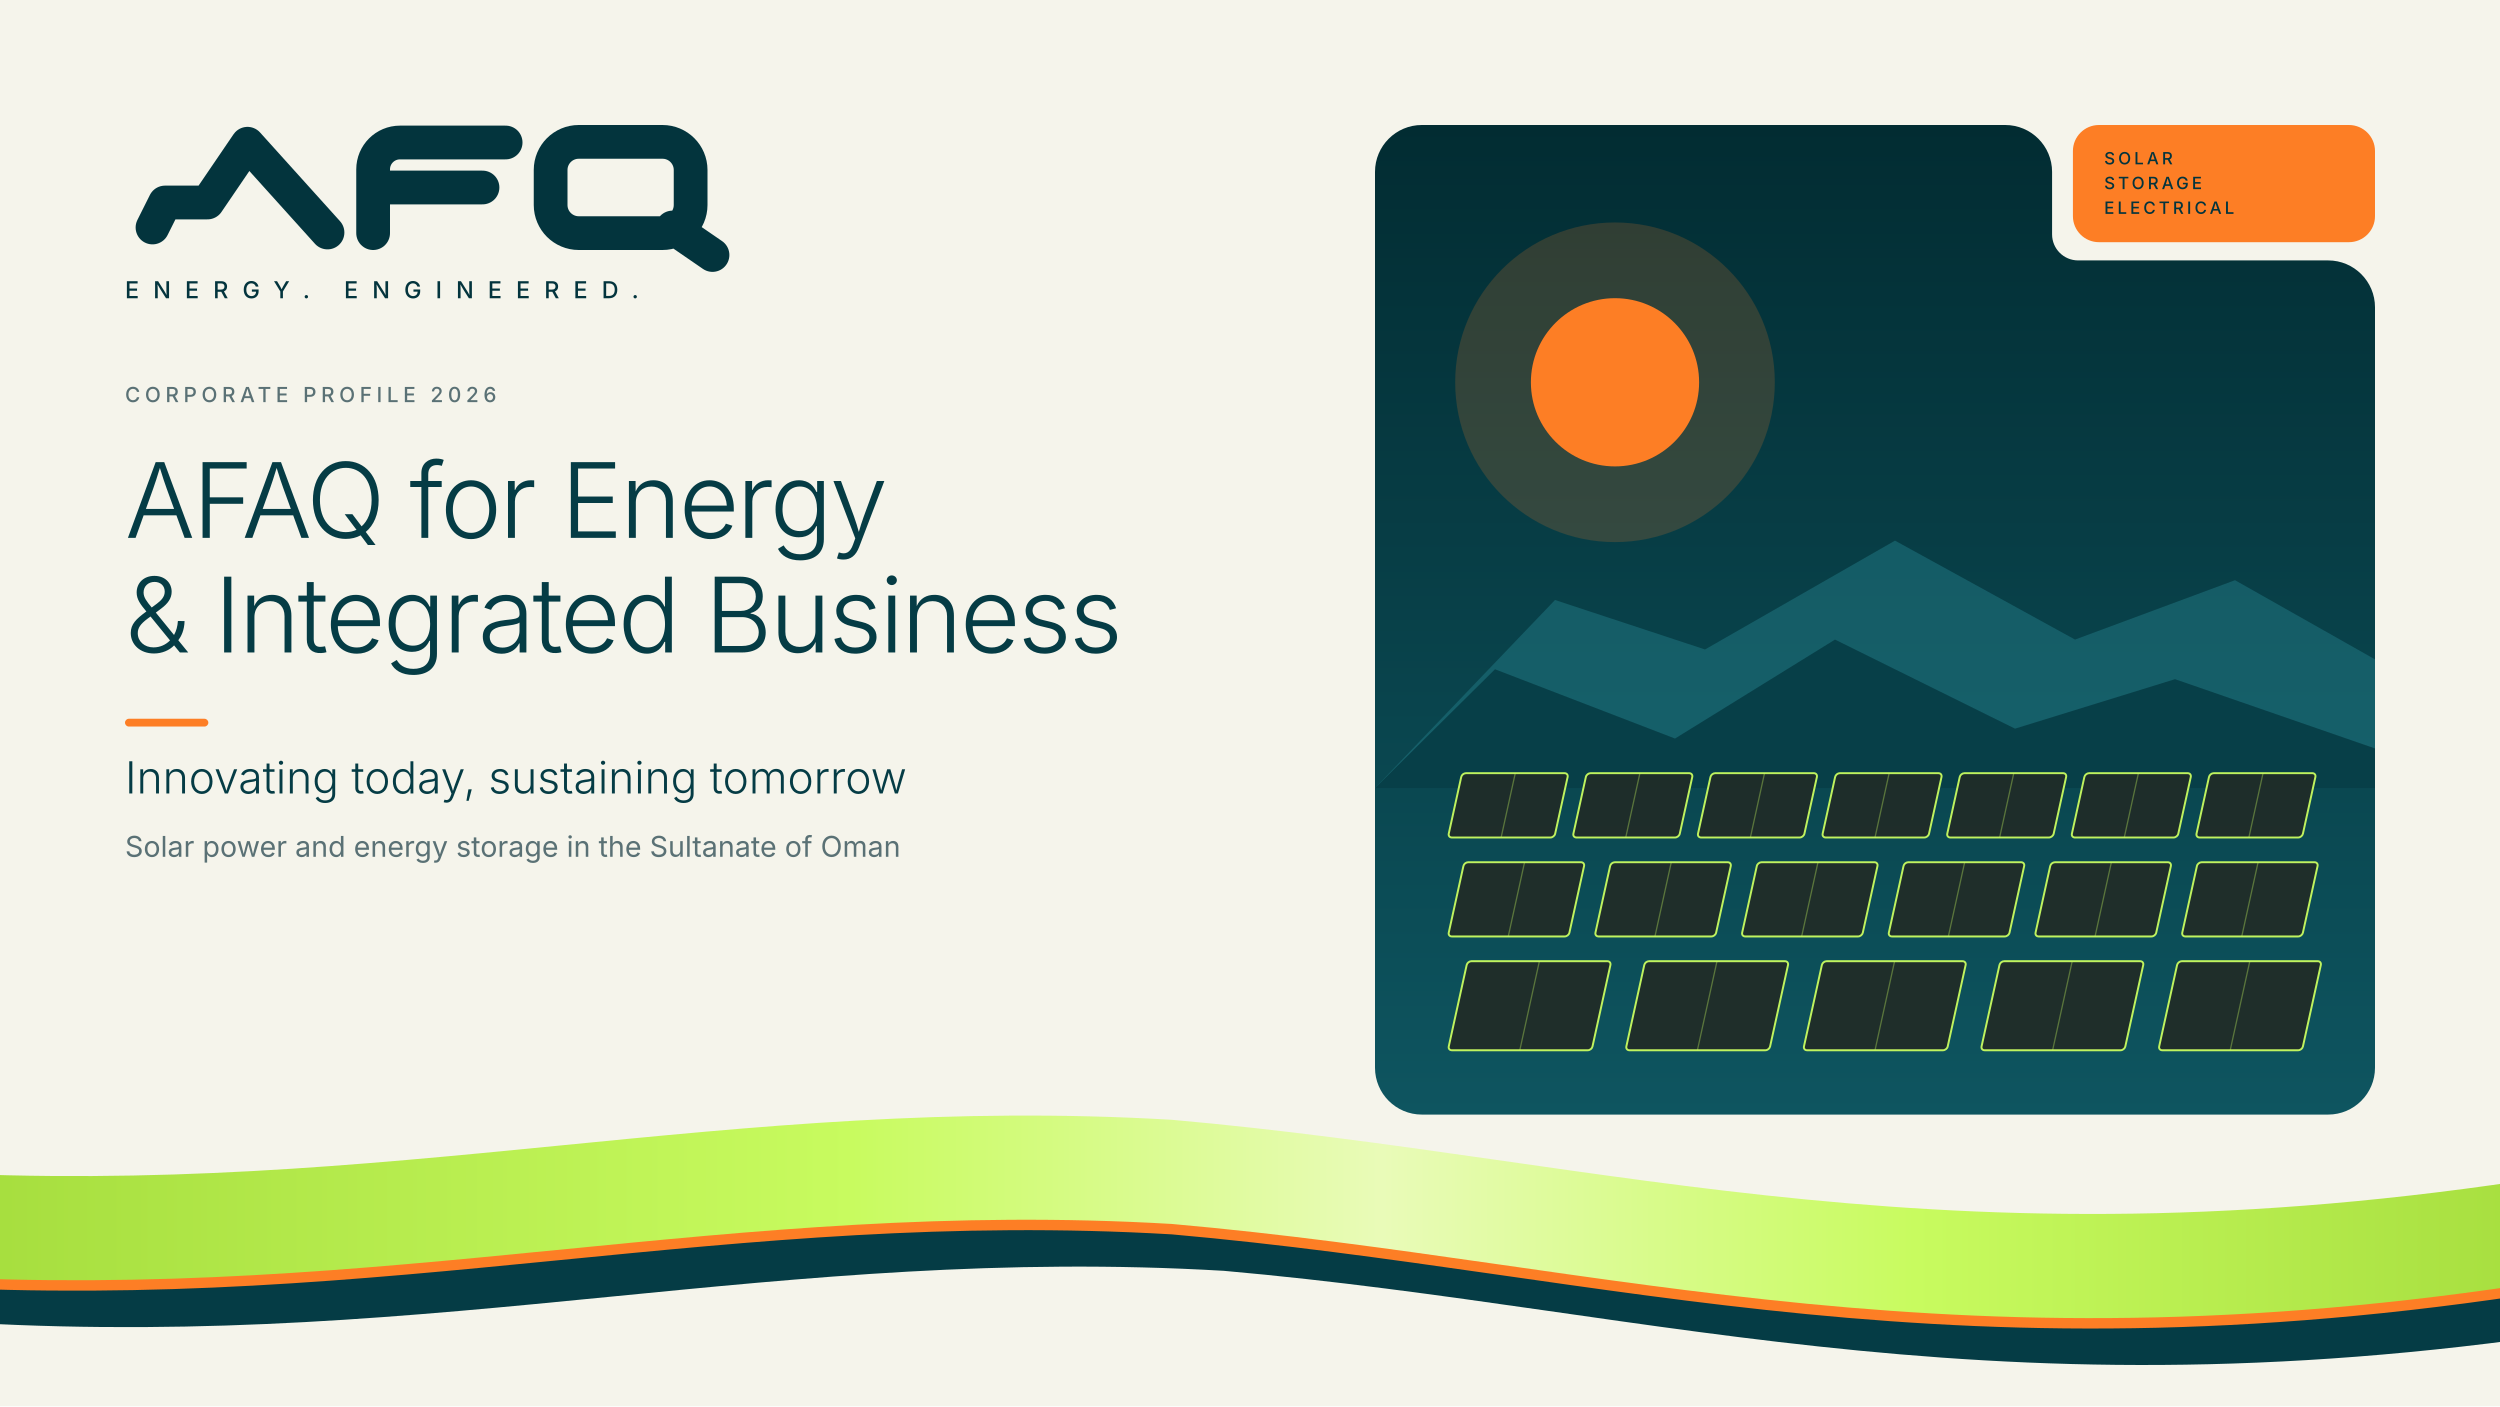
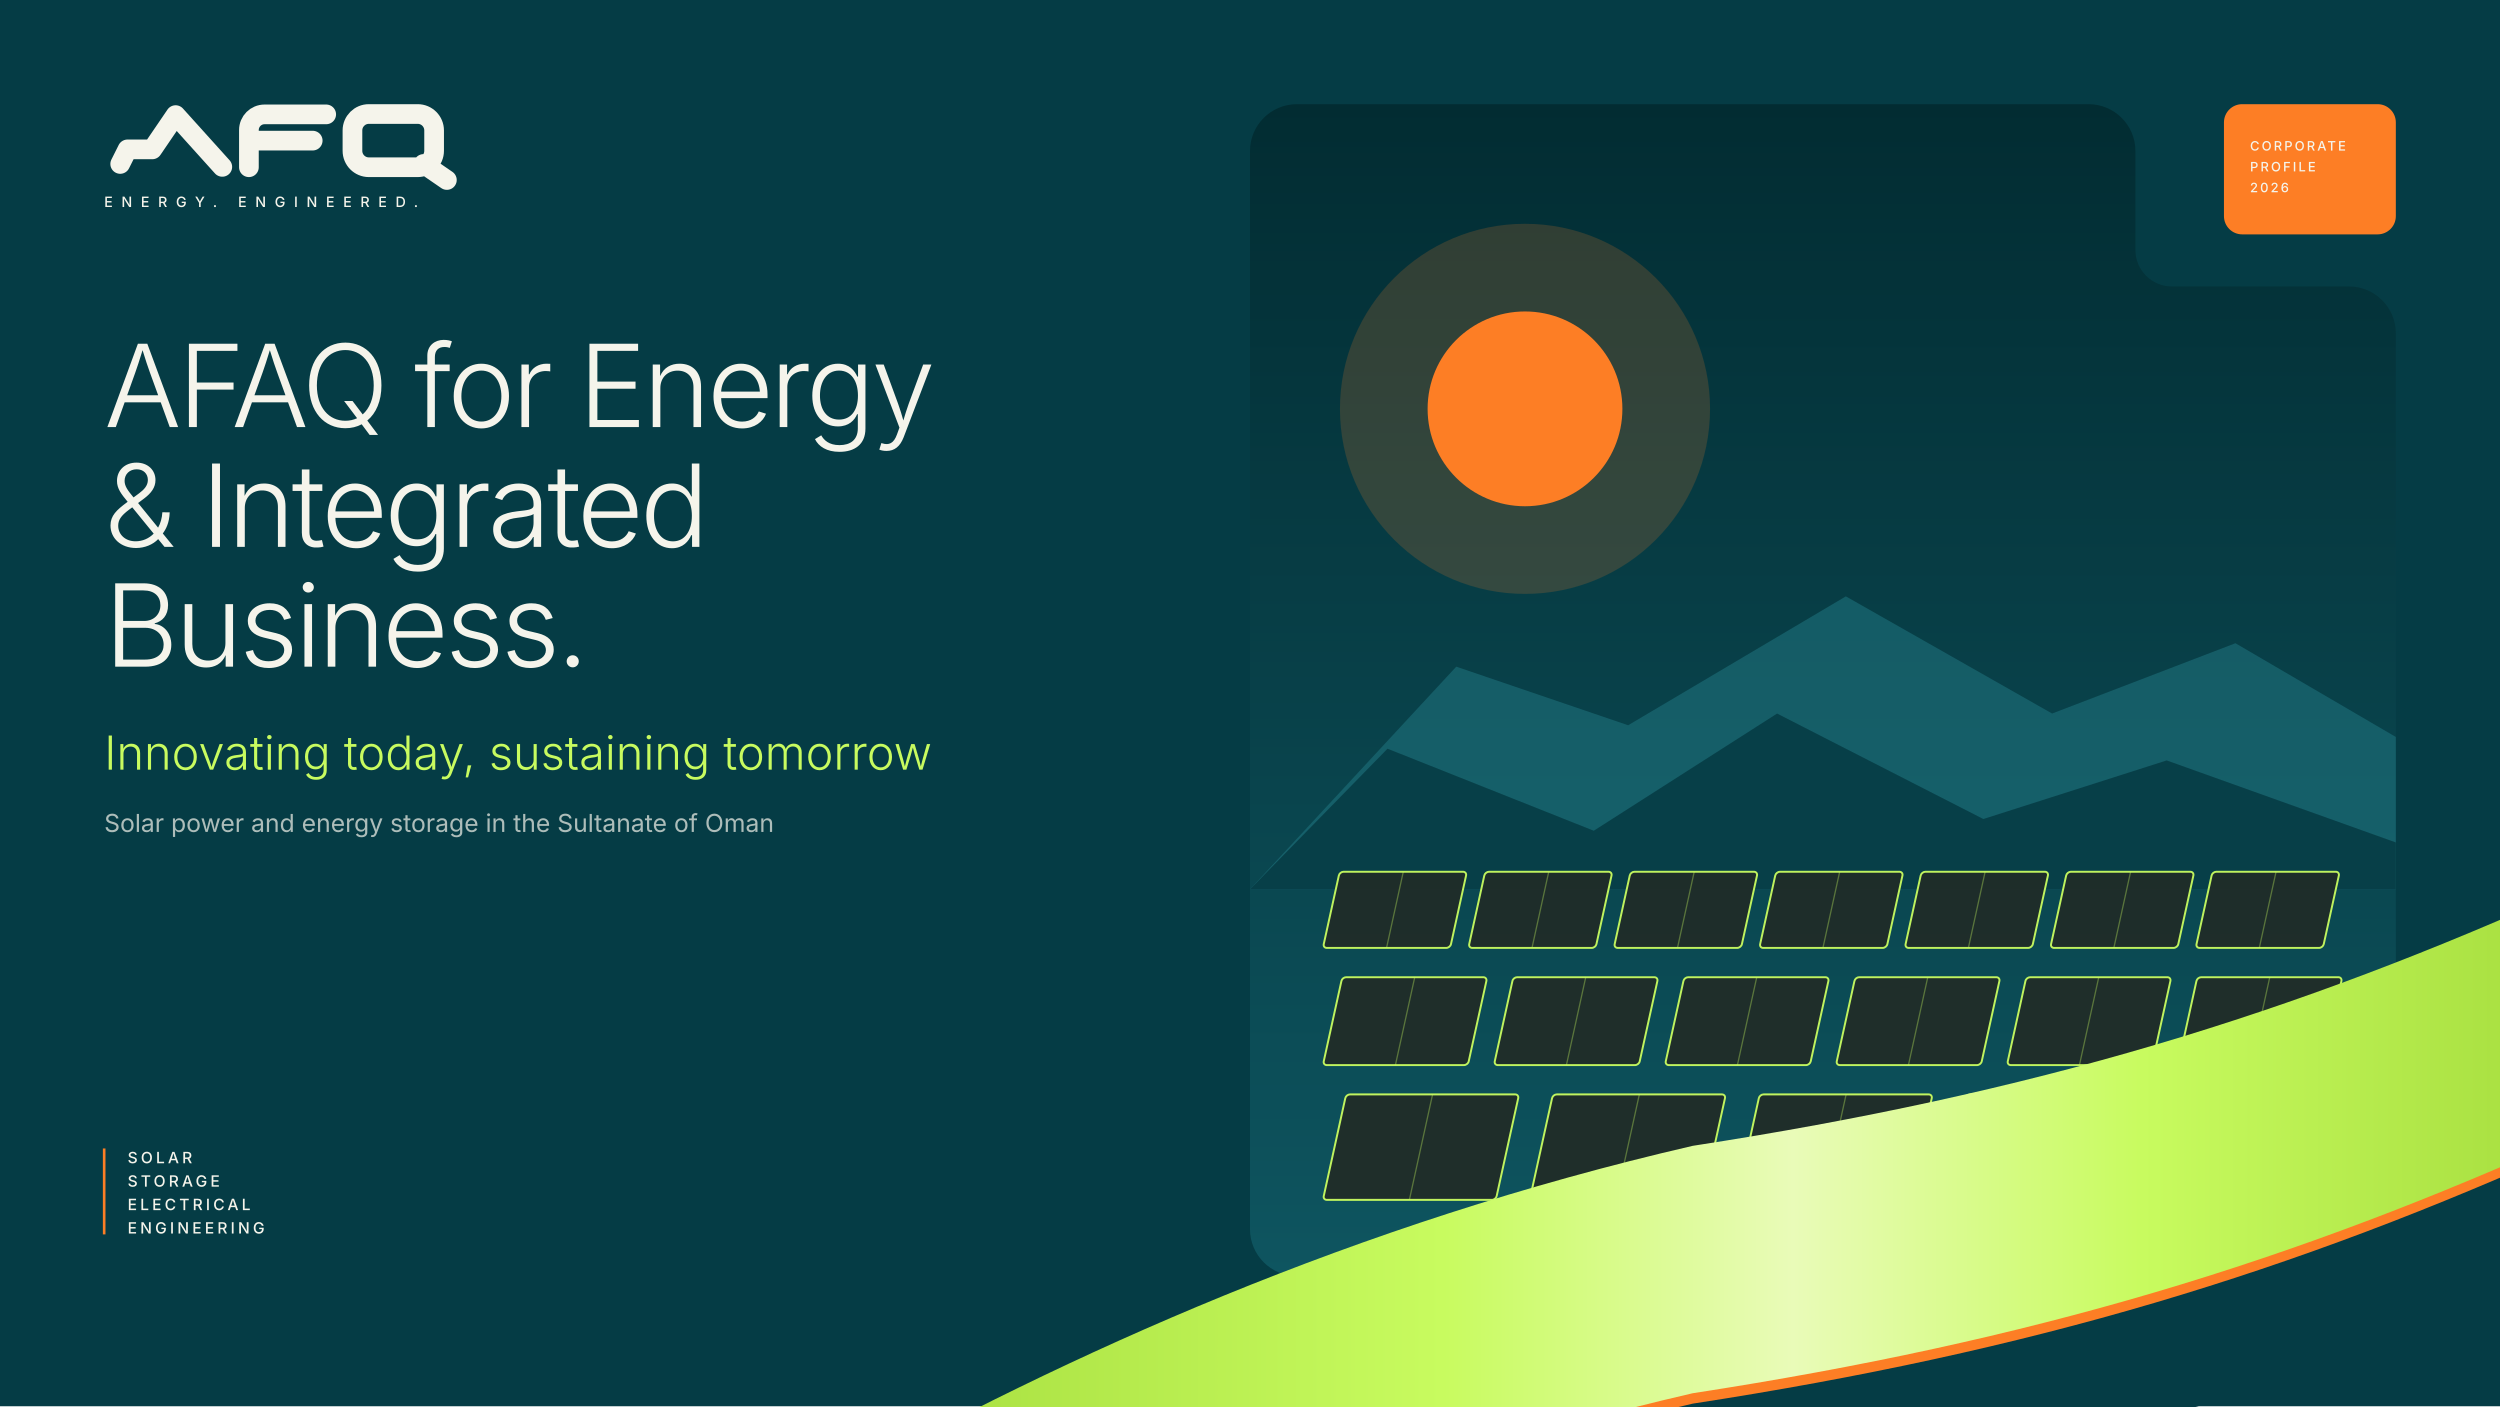
<svg xmlns="http://www.w3.org/2000/svg" width="1920" height="1080" viewBox="0 0 1920 1080">
  <defs>
-     <linearGradient id="grad-1" gradientUnits="userSpaceOnUse" x1="0" y1="96" x2="0" y2="856">
+     <linearGradient id="grad-1" gradientUnits="userSpaceOnUse" x1="0" y1="80" x2="0" y2="980">
      <stop offset="0" stop-color="#022C32" stop-opacity="1" />
      <stop offset="1" stop-color="#0E5560" stop-opacity="1" />
    </linearGradient>
-     <linearGradient id="grad-2" gradientUnits="userSpaceOnUse" x1="-60" y1="0" x2="1980" y2="0">
+     <linearGradient id="grad-2" gradientUnits="userSpaceOnUse" x1="640" y1="0" x2="1980" y2="0">
      <stop offset="0" stop-color="#A4DC3C" stop-opacity="1" />
      <stop offset="0.35" stop-color="#C8FB5F" stop-opacity="1" />
      <stop offset="0.55" stop-color="#E9FBB8" stop-opacity="1" />
      <stop offset="0.75" stop-color="#C8FB5F" stop-opacity="1" />
      <stop offset="1" stop-color="#A4DC3C" stop-opacity="1" />
    </linearGradient>
  </defs>
-   <rect id="Background" x="0" y="0" width="1920" height="1080" fill="#F5F4EB" />
+   <rect id="Background" x="0" y="0" width="1920" height="1080" fill="#053C45" />
  <g id="Logo-Lockup">
    <g id="Wordmark-AFQ">
-       <path id="Letter-A" d="M 117.12 174.72 L 126.72 155.52 L 159.36 155.52 L 190.08 110.4 L 251.52 178.56" fill="none" stroke="#03343D" stroke-width="25.92" stroke-linecap="round" stroke-linejoin="round" />
-       <path id="Letter-F" d="M 286.56 179.04 L 286.56 130.08 C 286.56 118.66 295.78 109.44 307.2 109.44 L 388.32 109.44 M 286.56 144 L 370.56 144" fill="none" stroke="#03343D" stroke-width="25.92" stroke-linecap="round" stroke-linejoin="round" />
-       <path id="Letter-Q" d="M 422.88 130.56 C 422.88 118.63 432.55 108.96 444.48 108.96 L 508.8 108.96 C 520.73 108.96 530.4 118.63 530.4 130.56 L 530.4 157.44 C 530.4 169.37 520.73 179.04 508.8 179.04 L 444.48 179.04 C 432.55 179.04 422.88 169.37 422.88 157.44 Z M 516.48 174.72 L 547.2 195.84" fill="none" stroke="#03343D" stroke-width="25.92" stroke-linecap="round" stroke-linejoin="round" />
+       <path id="Letter-A" d="M 92.32 125.92 L 97.92 114.72 L 116.96 114.72 L 134.88 88.4 L 170.72 128.16" fill="none" stroke="#F5F4EB" stroke-width="15.12" stroke-linecap="round" stroke-linejoin="round" />
+       <path id="Letter-F" d="M 191.16 128.44 L 191.16 99.88 C 191.16 93.22 196.54 87.84 203.2 87.84 L 250.52 87.84 M 191.16 108 L 240.16 108" fill="none" stroke="#F5F4EB" stroke-width="15.12" stroke-linecap="round" stroke-linejoin="round" />
+       <path id="Letter-Q" d="M 270.68 100.16 C 270.68 93.2 276.32 87.56 283.28 87.56 L 320.8 87.56 C 327.76 87.56 333.4 93.2 333.4 100.16 L 333.4 115.84 C 333.4 122.8 327.76 128.44 320.8 128.44 L 283.28 128.44 C 276.32 128.44 270.68 122.8 270.68 115.84 Z M 325.28 125.92 L 343.2 138.24" fill="none" stroke="#F5F4EB" stroke-width="15.12" stroke-linecap="round" stroke-linejoin="round" />
    </g>
-     <text id="Tagline" x="96" y="229.05" font-family="Inter" font-size="18" font-weight="500" fill="#03343D" letter-spacing="10.8">ENERGY. ENGINEERED.</text>
+     <text id="Tagline" x="80" y="159" font-family="Inter" font-size="11" font-weight="500" fill="#F5F4EB" letter-spacing="6.6">ENERGY. ENGINEERED.</text>
  </g>
-   <text id="Eyebrow" x="96" y="308.82" font-family="Inter" font-size="16" font-weight="500" fill="#5A7175" letter-spacing="3.52">CORPORATE PROFILE 2026</text>
  <g id="Headline">
-     <text id="Headline-line" x="96" y="413.1" font-family="Inter" font-size="80" font-weight="300" fill="#053C45" letter-spacing="-2">AFAQ for Energy</text>
-     <text id="Headline-line-2" x="96" y="501.1" font-family="Inter" font-size="80" font-weight="300" fill="#053C45" letter-spacing="-2">&amp; Integrated Business</text>
+     <text id="Headline-line" x="80" y="328.01" font-family="Inter" font-size="88" font-weight="300" fill="#F5F4EB" letter-spacing="-2.64">AFAQ for Energy</text>
+     <text id="Headline-line-2" x="80" y="420.01" font-family="Inter" font-size="88" font-weight="300" fill="#F5F4EB" letter-spacing="-2.64">&amp; Integrated</text>
+     <text id="Headline-line-3" x="80" y="512.01" font-family="Inter" font-size="88" font-weight="300" fill="#F5F4EB" letter-spacing="-2.64">Business.</text>
  </g>
-   <rect id="Accent-Rule" x="96" y="552" width="64" height="6" rx="3" fill="#FD7E25" />
-   <text id="Slogan" x="96" y="609.37" font-family="Inter" font-size="34" font-weight="300" fill="#053C45">Innovating today, sustaining tomorrow</text>
-   <text id="Scope" x="96" y="658" font-family="Inter" font-size="22" font-weight="400" fill="#5A7175">Solar power and energy storage in the Sultanate of Oman</text>
+   <text id="Slogan" x="80" y="591.1" font-family="Inter" font-size="36" font-weight="300" fill="#C8FB5F">Innovating today, sustaining tomorrow</text>
+   <text id="Scope" x="80" y="638.91" font-family="Inter" font-size="19" font-weight="400" fill="#F5F4EB" opacity="0.7">Solar power and energy storage in the Sultanate of Oman</text>
  <g id="Photo-Hero">
-     <path id="Photo-Hero__set-image-fill" d="M 1056 132 C 1056 112.12 1072.12 96 1092 96 L 1540 96 C 1559.88 96 1576 112.12 1576 132 L 1576 180 C 1576 191.05 1584.95 200 1596 200 L 1788 200 C 1807.88 200 1824 216.12 1824 236 L 1824 820 C 1824 839.88 1807.88 856 1788 856 L 1092 856 C 1072.12 856 1056 839.88 1056 820 Z" fill="url(#grad-1)" />
+     <path id="Photo-Hero__set-image-fill" d="M 960 116 C 960 96.12 976.12 80 996 80 L 1604 80 C 1623.88 80 1640 96.12 1640 116 L 1640 192 C 1640 207.46 1652.54 220 1668 220 L 1804 220 C 1823.88 220 1840 236.12 1840 256 L 1840 944 C 1840 963.88 1823.88 980 1804 980 L 996 980 C 976.12 980 960 963.88 960 944 Z" fill="url(#grad-1)" />
    <g id="Placeholder-Art--delete-after-placing-photo">
-       <circle id="Sun-Glow" cx="1240.32" cy="293.6" r="122.74" fill="#FD7E25" opacity="0.18" />
-       <circle id="Sun" cx="1240.32" cy="293.6" r="64.6" fill="#FD7E25" />
-       <path id="Mountains-Far" d="M 1056 605.2 L 1194.24 460.8 L 1309.44 498.8 L 1455.36 415.2 L 1593.6 491.2 L 1716.48 445.6 L 1824 506.4 L 1824 605.2 Z" fill="#1F7580" opacity="0.55" />
-       <path id="Mountains-Near" d="M 1056 605.2 L 1148.16 514 L 1286.4 567.2 L 1409.28 491.2 L 1547.52 559.6 L 1670.4 521.6 L 1824 574.8 L 1824 605.2 Z" fill="#053C45" opacity="0.9" />
+       <circle id="Sun-Glow" cx="1171.2" cy="314" r="142.12" fill="#FD7E25" opacity="0.18" />
+       <circle id="Sun" cx="1171.2" cy="314" r="74.8" fill="#FD7E25" />
+       <path id="Mountains-Far" d="M 960 683 L 1118.4 512 L 1250.4 557 L 1417.6 458 L 1576 548 L 1716.8 494 L 1840 566 L 1840 683 Z" fill="#1F7580" opacity="0.55" />
+       <path id="Mountains-Near" d="M 960 683 L 1065.6 575 L 1224 638 L 1364.8 548 L 1523.2 629 L 1664 584 L 1840 647 L 1840 683 Z" fill="#053C45" opacity="0.9" />
      <g id="Solar-Array">
-         <path id="Panel-1-1" d="M 1122.22 596.73 C 1122.58 595.11 1124.21 593.8 1125.87 593.8 L 1201.58 593.8 C 1203.24 593.8 1204.29 595.11 1203.94 596.73 L 1194.36 640.27 C 1194 641.89 1192.37 643.2 1190.71 643.2 L 1115 643.2 C 1113.34 643.2 1112.29 641.89 1112.64 640.27 Z" fill="#202C28" stroke="#C8FB5F" stroke-width="1.5" stroke-linecap="round" stroke-linejoin="round" opacity="0.95" />
-         <path id="Panel-1-1-line" d="M 1163.73 593.8 L 1152.86 643.2" fill="none" stroke="#C8FB5F" stroke-width="1" stroke-linecap="butt" stroke-linejoin="round" opacity="0.35" />
-         <path id="Panel-1-2" d="M 1217.94 596.73 C 1218.29 595.11 1219.93 593.8 1221.58 593.8 L 1297.3 593.8 C 1298.95 593.8 1300.01 595.11 1299.65 596.73 L 1290.07 640.27 C 1289.72 641.89 1288.09 643.2 1286.43 643.2 L 1210.71 643.2 C 1209.06 643.2 1208 641.89 1208.36 640.27 Z" fill="#202C28" stroke="#C8FB5F" stroke-width="1.5" stroke-linecap="round" stroke-linejoin="round" opacity="0.95" />
-         <path id="Panel-1-2-line" d="M 1259.44 593.8 L 1248.57 643.2" fill="none" stroke="#C8FB5F" stroke-width="1" stroke-linecap="butt" stroke-linejoin="round" opacity="0.35" />
-         <path id="Panel-1-3" d="M 1313.65 596.73 C 1314.01 595.11 1315.64 593.8 1317.3 593.8 L 1393.01 593.8 C 1394.67 593.8 1395.72 595.11 1395.37 596.73 L 1385.79 640.27 C 1385.43 641.89 1383.8 643.2 1382.14 643.2 L 1306.43 643.2 C 1304.77 643.2 1303.72 641.89 1304.07 640.27 Z" fill="#202C28" stroke="#C8FB5F" stroke-width="1.5" stroke-linecap="round" stroke-linejoin="round" opacity="0.95" />
-         <path id="Panel-1-3-line" d="M 1355.15 593.8 L 1344.29 643.2" fill="none" stroke="#C8FB5F" stroke-width="1" stroke-linecap="butt" stroke-linejoin="round" opacity="0.35" />
-         <path id="Panel-1-4" d="M 1409.37 596.73 C 1409.72 595.11 1411.35 593.8 1413.01 593.8 L 1488.73 593.8 C 1490.38 593.8 1491.44 595.11 1491.08 596.73 L 1481.5 640.27 C 1481.15 641.89 1479.51 643.2 1477.86 643.2 L 1402.14 643.2 C 1400.49 643.2 1399.43 641.89 1399.79 640.27 Z" fill="#202C28" stroke="#C8FB5F" stroke-width="1.5" stroke-linecap="round" stroke-linejoin="round" opacity="0.95" />
-         <path id="Panel-1-4-line" d="M 1450.87 593.8 L 1440 643.2" fill="none" stroke="#C8FB5F" stroke-width="1" stroke-linecap="butt" stroke-linejoin="round" opacity="0.35" />
-         <path id="Panel-1-5" d="M 1505.08 596.73 C 1505.44 595.11 1507.07 593.8 1508.73 593.8 L 1584.44 593.8 C 1586.1 593.8 1587.15 595.11 1586.79 596.73 L 1577.22 640.27 C 1576.86 641.89 1575.23 643.2 1573.57 643.2 L 1497.86 643.2 C 1496.2 643.2 1495.15 641.89 1495.5 640.27 Z" fill="#202C28" stroke="#C8FB5F" stroke-width="1.5" stroke-linecap="round" stroke-linejoin="round" opacity="0.95" />
-         <path id="Panel-1-5-line" d="M 1546.58 593.8 L 1535.71 643.2" fill="none" stroke="#C8FB5F" stroke-width="1" stroke-linecap="butt" stroke-linejoin="round" opacity="0.35" />
-         <path id="Panel-1-6" d="M 1600.79 596.73 C 1601.15 595.11 1602.78 593.8 1604.44 593.8 L 1680.15 593.8 C 1681.81 593.8 1682.87 595.11 1682.51 596.73 L 1672.93 640.27 C 1672.57 641.89 1670.94 643.2 1669.29 643.2 L 1593.57 643.2 C 1591.91 643.2 1590.86 641.89 1591.22 640.27 Z" fill="#202C28" stroke="#C8FB5F" stroke-width="1.5" stroke-linecap="round" stroke-linejoin="round" opacity="0.95" />
-         <path id="Panel-1-6-line" d="M 1642.3 593.8 L 1631.43 643.2" fill="none" stroke="#C8FB5F" stroke-width="1" stroke-linecap="butt" stroke-linejoin="round" opacity="0.35" />
-         <path id="Panel-1-7" d="M 1696.51 596.73 C 1696.87 595.11 1698.5 593.8 1700.15 593.8 L 1775.87 593.8 C 1777.52 593.8 1778.58 595.11 1778.22 596.73 L 1768.64 640.27 C 1768.29 641.89 1766.66 643.2 1765 643.2 L 1689.29 643.2 C 1687.63 643.2 1686.57 641.89 1686.93 640.27 Z" fill="#202C28" stroke="#C8FB5F" stroke-width="1.5" stroke-linecap="round" stroke-linejoin="round" opacity="0.95" />
-         <path id="Panel-1-7-line" d="M 1738.01 593.8 L 1727.14 643.2" fill="none" stroke="#C8FB5F" stroke-width="1" stroke-linecap="butt" stroke-linejoin="round" opacity="0.35" />
-         <path id="Panel-2-1" d="M 1123.9 665.13 C 1124.25 663.51 1125.88 662.2 1127.54 662.2 L 1214.21 662.2 C 1215.86 662.2 1216.92 663.51 1216.56 665.13 L 1205.31 716.27 C 1204.96 717.89 1203.32 719.2 1201.67 719.2 L 1115 719.2 C 1113.34 719.2 1112.29 717.89 1112.64 716.27 Z" fill="#202C28" stroke="#C8FB5F" stroke-width="1.5" stroke-linecap="round" stroke-linejoin="round" opacity="0.95" />
-         <path id="Panel-2-1-line" d="M 1170.87 662.2 L 1158.33 719.2" fill="none" stroke="#C8FB5F" stroke-width="1" stroke-linecap="butt" stroke-linejoin="round" opacity="0.35" />
-         <path id="Panel-2-2" d="M 1236.56 665.13 C 1236.92 663.51 1238.55 662.2 1240.21 662.2 L 1326.87 662.2 C 1328.53 662.2 1329.58 663.51 1329.23 665.13 L 1317.98 716.27 C 1317.62 717.89 1315.99 719.2 1314.33 719.2 L 1227.67 719.2 C 1226.01 719.2 1224.96 717.89 1225.31 716.27 Z" fill="#202C28" stroke="#C8FB5F" stroke-width="1.5" stroke-linecap="round" stroke-linejoin="round" opacity="0.95" />
-         <path id="Panel-2-2-line" d="M 1283.54 662.2 L 1271 719.2" fill="none" stroke="#C8FB5F" stroke-width="1" stroke-linecap="butt" stroke-linejoin="round" opacity="0.35" />
-         <path id="Panel-2-3" d="M 1349.23 665.13 C 1349.58 663.51 1351.22 662.2 1352.87 662.2 L 1439.54 662.2 C 1441.2 662.2 1442.25 663.51 1441.9 665.13 L 1430.64 716.27 C 1430.29 717.89 1428.66 719.2 1427 719.2 L 1340.33 719.2 C 1338.68 719.2 1337.62 717.89 1337.98 716.27 Z" fill="#202C28" stroke="#C8FB5F" stroke-width="1.5" stroke-linecap="round" stroke-linejoin="round" opacity="0.95" />
-         <path id="Panel-2-3-line" d="M 1396.21 662.2 L 1383.67 719.2" fill="none" stroke="#C8FB5F" stroke-width="1" stroke-linecap="butt" stroke-linejoin="round" opacity="0.35" />
-         <path id="Panel-2-4" d="M 1461.9 665.13 C 1462.25 663.51 1463.88 662.2 1465.54 662.2 L 1552.21 662.2 C 1553.86 662.2 1554.92 663.51 1554.56 665.13 L 1543.31 716.27 C 1542.96 717.89 1541.32 719.2 1539.67 719.2 L 1453 719.2 C 1451.34 719.2 1450.29 717.89 1450.64 716.27 Z" fill="#202C28" stroke="#C8FB5F" stroke-width="1.5" stroke-linecap="round" stroke-linejoin="round" opacity="0.95" />
-         <path id="Panel-2-4-line" d="M 1508.87 662.2 L 1496.33 719.2" fill="none" stroke="#C8FB5F" stroke-width="1" stroke-linecap="butt" stroke-linejoin="round" opacity="0.35" />
-         <path id="Panel-2-5" d="M 1574.56 665.13 C 1574.92 663.51 1576.55 662.2 1578.21 662.2 L 1664.87 662.2 C 1666.53 662.2 1667.58 663.51 1667.23 665.13 L 1655.98 716.27 C 1655.62 717.89 1653.99 719.2 1652.33 719.2 L 1565.67 719.2 C 1564.01 719.2 1562.96 717.89 1563.31 716.27 Z" fill="#202C28" stroke="#C8FB5F" stroke-width="1.5" stroke-linecap="round" stroke-linejoin="round" opacity="0.95" />
-         <path id="Panel-2-5-line" d="M 1621.54 662.2 L 1609 719.2" fill="none" stroke="#C8FB5F" stroke-width="1" stroke-linecap="butt" stroke-linejoin="round" opacity="0.35" />
-         <path id="Panel-2-6" d="M 1687.23 665.13 C 1687.58 663.51 1689.22 662.2 1690.87 662.2 L 1777.54 662.2 C 1779.2 662.2 1780.25 663.51 1779.9 665.13 L 1768.64 716.27 C 1768.29 717.89 1766.66 719.2 1765 719.2 L 1678.33 719.2 C 1676.68 719.2 1675.62 717.89 1675.98 716.27 Z" fill="#202C28" stroke="#C8FB5F" stroke-width="1.5" stroke-linecap="round" stroke-linejoin="round" opacity="0.95" />
-         <path id="Panel-2-6-line" d="M 1734.21 662.2 L 1721.67 719.2" fill="none" stroke="#C8FB5F" stroke-width="1" stroke-linecap="butt" stroke-linejoin="round" opacity="0.35" />
-         <path id="Panel-3-1" d="M 1126.4 741.13 C 1126.76 739.51 1128.39 738.2 1130.05 738.2 L 1234.45 738.2 C 1236.1 738.2 1237.16 739.51 1236.8 741.13 L 1223.04 803.67 C 1222.69 805.29 1221.06 806.6 1219.4 806.6 L 1115 806.6 C 1113.34 806.6 1112.29 805.29 1112.64 803.67 Z" fill="#202C28" stroke="#C8FB5F" stroke-width="1.5" stroke-linecap="round" stroke-linejoin="round" opacity="0.95" />
-         <path id="Panel-3-1-line" d="M 1182.25 738.2 L 1167.2 806.6" fill="none" stroke="#C8FB5F" stroke-width="1" stroke-linecap="butt" stroke-linejoin="round" opacity="0.35" />
-         <path id="Panel-3-2" d="M 1262.8 741.13 C 1263.16 739.51 1264.79 738.2 1266.45 738.2 L 1370.85 738.2 C 1372.5 738.2 1373.56 739.51 1373.2 741.13 L 1359.44 803.67 C 1359.09 805.29 1357.46 806.6 1355.8 806.6 L 1251.4 806.6 C 1249.74 806.6 1248.69 805.29 1249.04 803.67 Z" fill="#202C28" stroke="#C8FB5F" stroke-width="1.5" stroke-linecap="round" stroke-linejoin="round" opacity="0.95" />
-         <path id="Panel-3-2-line" d="M 1318.65 738.2 L 1303.6 806.6" fill="none" stroke="#C8FB5F" stroke-width="1" stroke-linecap="butt" stroke-linejoin="round" opacity="0.35" />
-         <path id="Panel-3-3" d="M 1399.2 741.13 C 1399.56 739.51 1401.19 738.2 1402.85 738.2 L 1507.25 738.2 C 1508.9 738.2 1509.96 739.51 1509.6 741.13 L 1495.84 803.67 C 1495.49 805.29 1493.86 806.6 1492.2 806.6 L 1387.8 806.6 C 1386.14 806.6 1385.09 805.29 1385.44 803.67 Z" fill="#202C28" stroke="#C8FB5F" stroke-width="1.5" stroke-linecap="round" stroke-linejoin="round" opacity="0.95" />
-         <path id="Panel-3-3-line" d="M 1455.05 738.2 L 1440 806.6" fill="none" stroke="#C8FB5F" stroke-width="1" stroke-linecap="butt" stroke-linejoin="round" opacity="0.35" />
-         <path id="Panel-3-4" d="M 1535.6 741.13 C 1535.96 739.51 1537.59 738.2 1539.25 738.2 L 1643.65 738.2 C 1645.3 738.2 1646.36 739.51 1646 741.13 L 1632.24 803.67 C 1631.89 805.29 1630.26 806.6 1628.6 806.6 L 1524.2 806.6 C 1522.54 806.6 1521.49 805.29 1521.84 803.67 Z" fill="#202C28" stroke="#C8FB5F" stroke-width="1.5" stroke-linecap="round" stroke-linejoin="round" opacity="0.95" />
-         <path id="Panel-3-4-line" d="M 1591.45 738.2 L 1576.4 806.6" fill="none" stroke="#C8FB5F" stroke-width="1" stroke-linecap="butt" stroke-linejoin="round" opacity="0.35" />
-         <path id="Panel-3-5" d="M 1672 741.13 C 1672.36 739.51 1673.99 738.2 1675.65 738.2 L 1780.05 738.2 C 1781.7 738.2 1782.76 739.51 1782.4 741.13 L 1768.64 803.67 C 1768.29 805.29 1766.66 806.6 1765 806.6 L 1660.6 806.6 C 1658.94 806.6 1657.89 805.29 1658.24 803.67 Z" fill="#202C28" stroke="#C8FB5F" stroke-width="1.5" stroke-linecap="round" stroke-linejoin="round" opacity="0.95" />
-         <path id="Panel-3-5-line" d="M 1727.85 738.2 L 1712.8 806.6" fill="none" stroke="#C8FB5F" stroke-width="1" stroke-linecap="butt" stroke-linejoin="round" opacity="0.35" />
+         <path id="Panel-1-1" d="M 1028.23 672.43 C 1028.58 670.81 1030.21 669.5 1031.87 669.5 L 1123.58 669.5 C 1125.24 669.5 1126.3 670.81 1125.94 672.43 L 1114.36 725.07 C 1114 726.69 1112.37 728 1110.71 728 L 1019 728 C 1017.34 728 1016.29 726.69 1016.64 725.07 Z" fill="#202C28" stroke="#C8FB5F" stroke-width="1.5" stroke-linecap="round" stroke-linejoin="round" opacity="0.95" />
+         <path id="Panel-1-1-line" d="M 1077.73 669.5 L 1064.86 728" fill="none" stroke="#C8FB5F" stroke-width="1" stroke-linecap="butt" stroke-linejoin="round" opacity="0.35" />
+         <path id="Panel-1-2" d="M 1139.94 672.43 C 1140.3 670.81 1141.93 669.5 1143.58 669.5 L 1235.3 669.5 C 1236.96 669.5 1238.01 670.81 1237.65 672.43 L 1226.07 725.07 C 1225.72 726.69 1224.09 728 1222.43 728 L 1130.71 728 C 1129.06 728 1128 726.69 1128.36 725.07 Z" fill="#202C28" stroke="#C8FB5F" stroke-width="1.5" stroke-linecap="round" stroke-linejoin="round" opacity="0.95" />
+         <path id="Panel-1-2-line" d="M 1189.44 669.5 L 1176.57 728" fill="none" stroke="#C8FB5F" stroke-width="1" stroke-linecap="butt" stroke-linejoin="round" opacity="0.35" />
+         <path id="Panel-1-3" d="M 1251.65 672.43 C 1252.01 670.81 1253.64 669.5 1255.3 669.5 L 1347.01 669.5 C 1348.67 669.5 1349.72 670.81 1349.37 672.43 L 1337.79 725.07 C 1337.43 726.69 1335.8 728 1334.14 728 L 1242.43 728 C 1240.77 728 1239.72 726.69 1240.07 725.07 Z" fill="#202C28" stroke="#C8FB5F" stroke-width="1.5" stroke-linecap="round" stroke-linejoin="round" opacity="0.95" />
+         <path id="Panel-1-3-line" d="M 1301.16 669.5 L 1288.29 728" fill="none" stroke="#C8FB5F" stroke-width="1" stroke-linecap="butt" stroke-linejoin="round" opacity="0.35" />
+         <path id="Panel-1-4" d="M 1363.37 672.43 C 1363.72 670.81 1365.36 669.5 1367.01 669.5 L 1458.73 669.5 C 1460.38 669.5 1461.44 670.81 1461.08 672.43 L 1449.5 725.07 C 1449.15 726.69 1447.51 728 1445.86 728 L 1354.14 728 C 1352.49 728 1351.43 726.69 1351.79 725.07 Z" fill="#202C28" stroke="#C8FB5F" stroke-width="1.5" stroke-linecap="round" stroke-linejoin="round" opacity="0.95" />
+         <path id="Panel-1-4-line" d="M 1412.87 669.5 L 1400 728" fill="none" stroke="#C8FB5F" stroke-width="1" stroke-linecap="butt" stroke-linejoin="round" opacity="0.35" />
+         <path id="Panel-1-5" d="M 1475.08 672.43 C 1475.44 670.81 1477.07 669.5 1478.73 669.5 L 1570.44 669.5 C 1572.1 669.5 1573.15 670.81 1572.8 672.43 L 1561.22 725.07 C 1560.86 726.69 1559.23 728 1557.57 728 L 1465.86 728 C 1464.2 728 1463.15 726.69 1463.5 725.07 Z" fill="#202C28" stroke="#C8FB5F" stroke-width="1.5" stroke-linecap="round" stroke-linejoin="round" opacity="0.95" />
+         <path id="Panel-1-5-line" d="M 1524.58 669.5 L 1511.71 728" fill="none" stroke="#C8FB5F" stroke-width="1" stroke-linecap="butt" stroke-linejoin="round" opacity="0.35" />
+         <path id="Panel-1-6" d="M 1586.8 672.43 C 1587.15 670.81 1588.78 669.5 1590.44 669.5 L 1682.16 669.5 C 1683.81 669.5 1684.87 670.81 1684.51 672.43 L 1672.93 725.07 C 1672.57 726.69 1670.94 728 1669.29 728 L 1577.57 728 C 1575.91 728 1574.86 726.69 1575.22 725.07 Z" fill="#202C28" stroke="#C8FB5F" stroke-width="1.5" stroke-linecap="round" stroke-linejoin="round" opacity="0.95" />
+         <path id="Panel-1-6-line" d="M 1636.3 669.5 L 1623.43 728" fill="none" stroke="#C8FB5F" stroke-width="1" stroke-linecap="butt" stroke-linejoin="round" opacity="0.35" />
+         <path id="Panel-1-7" d="M 1698.51 672.43 C 1698.87 670.81 1700.5 669.5 1702.16 669.5 L 1793.87 669.5 C 1795.53 669.5 1796.58 670.81 1796.23 672.43 L 1784.64 725.07 C 1784.29 726.69 1782.66 728 1781 728 L 1689.29 728 C 1687.63 728 1686.57 726.69 1686.93 725.07 Z" fill="#202C28" stroke="#C8FB5F" stroke-width="1.5" stroke-linecap="round" stroke-linejoin="round" opacity="0.95" />
+         <path id="Panel-1-7-line" d="M 1748.01 669.5 L 1735.14 728" fill="none" stroke="#C8FB5F" stroke-width="1" stroke-linecap="butt" stroke-linejoin="round" opacity="0.35" />
+         <path id="Panel-2-1" d="M 1030.21 753.43 C 1030.56 751.81 1032.19 750.5 1033.85 750.5 L 1139.18 750.5 C 1140.84 750.5 1141.89 751.81 1141.54 753.43 L 1127.98 815.07 C 1127.62 816.69 1125.99 818 1124.33 818 L 1019 818 C 1017.34 818 1016.29 816.69 1016.64 815.07 Z" fill="#202C28" stroke="#C8FB5F" stroke-width="1.5" stroke-linecap="round" stroke-linejoin="round" opacity="0.95" />
+         <path id="Panel-2-1-line" d="M 1086.52 750.5 L 1071.67 818" fill="none" stroke="#C8FB5F" stroke-width="1" stroke-linecap="butt" stroke-linejoin="round" opacity="0.35" />
+         <path id="Panel-2-2" d="M 1161.54 753.43 C 1161.89 751.81 1163.53 750.5 1165.18 750.5 L 1270.52 750.5 C 1272.17 750.5 1273.23 751.81 1272.87 753.43 L 1259.31 815.07 C 1258.96 816.69 1257.32 818 1255.67 818 L 1150.33 818 C 1148.68 818 1147.62 816.69 1147.98 815.07 Z" fill="#202C28" stroke="#C8FB5F" stroke-width="1.5" stroke-linecap="round" stroke-linejoin="round" opacity="0.95" />
+         <path id="Panel-2-2-line" d="M 1217.85 750.5 L 1203 818" fill="none" stroke="#C8FB5F" stroke-width="1" stroke-linecap="butt" stroke-linejoin="round" opacity="0.35" />
+         <path id="Panel-2-3" d="M 1292.87 753.43 C 1293.23 751.81 1294.86 750.5 1296.52 750.5 L 1401.85 750.5 C 1403.51 750.5 1404.56 751.81 1404.21 753.43 L 1390.64 815.07 C 1390.29 816.69 1388.66 818 1387 818 L 1281.67 818 C 1280.01 818 1278.96 816.69 1279.31 815.07 Z" fill="#202C28" stroke="#C8FB5F" stroke-width="1.5" stroke-linecap="round" stroke-linejoin="round" opacity="0.95" />
+         <path id="Panel-2-3-line" d="M 1349.18 750.5 L 1334.33 818" fill="none" stroke="#C8FB5F" stroke-width="1" stroke-linecap="butt" stroke-linejoin="round" opacity="0.35" />
+         <path id="Panel-2-4" d="M 1424.21 753.43 C 1424.56 751.81 1426.19 750.5 1427.85 750.5 L 1533.18 750.5 C 1534.84 750.5 1535.89 751.81 1535.54 753.43 L 1521.98 815.07 C 1521.62 816.69 1519.99 818 1518.33 818 L 1413 818 C 1411.34 818 1410.29 816.69 1410.64 815.07 Z" fill="#202C28" stroke="#C8FB5F" stroke-width="1.5" stroke-linecap="round" stroke-linejoin="round" opacity="0.95" />
+         <path id="Panel-2-4-line" d="M 1480.52 750.5 L 1465.67 818" fill="none" stroke="#C8FB5F" stroke-width="1" stroke-linecap="butt" stroke-linejoin="round" opacity="0.35" />
+         <path id="Panel-2-5" d="M 1555.54 753.43 C 1555.89 751.81 1557.53 750.5 1559.18 750.5 L 1664.52 750.5 C 1666.17 750.5 1667.23 751.81 1666.87 753.43 L 1653.31 815.07 C 1652.96 816.69 1651.32 818 1649.67 818 L 1544.33 818 C 1542.68 818 1541.62 816.69 1541.98 815.07 Z" fill="#202C28" stroke="#C8FB5F" stroke-width="1.5" stroke-linecap="round" stroke-linejoin="round" opacity="0.95" />
+         <path id="Panel-2-5-line" d="M 1611.85 750.5 L 1597 818" fill="none" stroke="#C8FB5F" stroke-width="1" stroke-linecap="butt" stroke-linejoin="round" opacity="0.35" />
+         <path id="Panel-2-6" d="M 1686.87 753.43 C 1687.23 751.81 1688.86 750.5 1690.52 750.5 L 1795.85 750.5 C 1797.51 750.5 1798.56 751.81 1798.21 753.43 L 1784.64 815.07 C 1784.29 816.69 1782.66 818 1781 818 L 1675.67 818 C 1674.01 818 1672.96 816.69 1673.31 815.07 Z" fill="#202C28" stroke="#C8FB5F" stroke-width="1.5" stroke-linecap="round" stroke-linejoin="round" opacity="0.95" />
+         <path id="Panel-2-6-line" d="M 1743.18 750.5 L 1728.33 818" fill="none" stroke="#C8FB5F" stroke-width="1" stroke-linecap="butt" stroke-linejoin="round" opacity="0.35" />
+         <path id="Panel-3-1" d="M 1033.18 843.43 C 1033.53 841.81 1035.16 840.5 1036.82 840.5 L 1163.62 840.5 C 1165.28 840.5 1166.33 841.81 1165.98 843.43 L 1149.44 918.57 C 1149.09 920.19 1147.46 921.5 1145.8 921.5 L 1019 921.5 C 1017.34 921.5 1016.29 920.19 1016.64 918.57 Z" fill="#202C28" stroke="#C8FB5F" stroke-width="1.5" stroke-linecap="round" stroke-linejoin="round" opacity="0.95" />
+         <path id="Panel-3-1-line" d="M 1100.22 840.5 L 1082.4 921.5" fill="none" stroke="#C8FB5F" stroke-width="1" stroke-linecap="butt" stroke-linejoin="round" opacity="0.35" />
+         <path id="Panel-3-2" d="M 1191.98 843.43 C 1192.33 841.81 1193.96 840.5 1195.62 840.5 L 1322.42 840.5 C 1324.08 840.5 1325.13 841.81 1324.78 843.43 L 1308.24 918.57 C 1307.89 920.19 1306.26 921.5 1304.6 921.5 L 1177.8 921.5 C 1176.14 921.5 1175.09 920.19 1175.44 918.57 Z" fill="#202C28" stroke="#C8FB5F" stroke-width="1.5" stroke-linecap="round" stroke-linejoin="round" opacity="0.95" />
+         <path id="Panel-3-2-line" d="M 1259.02 840.5 L 1241.2 921.5" fill="none" stroke="#C8FB5F" stroke-width="1" stroke-linecap="butt" stroke-linejoin="round" opacity="0.35" />
+         <path id="Panel-3-3" d="M 1350.78 843.43 C 1351.13 841.81 1352.76 840.5 1354.42 840.5 L 1481.22 840.5 C 1482.88 840.5 1483.93 841.81 1483.58 843.43 L 1467.04 918.57 C 1466.69 920.19 1465.06 921.5 1463.4 921.5 L 1336.6 921.5 C 1334.94 921.5 1333.89 920.19 1334.24 918.57 Z" fill="#202C28" stroke="#C8FB5F" stroke-width="1.5" stroke-linecap="round" stroke-linejoin="round" opacity="0.95" />
+         <path id="Panel-3-3-line" d="M 1417.82 840.5 L 1400 921.5" fill="none" stroke="#C8FB5F" stroke-width="1" stroke-linecap="butt" stroke-linejoin="round" opacity="0.35" />
+         <path id="Panel-3-4" d="M 1509.58 843.43 C 1509.93 841.81 1511.56 840.5 1513.22 840.5 L 1640.02 840.5 C 1641.68 840.5 1642.73 841.81 1642.38 843.43 L 1625.84 918.57 C 1625.49 920.19 1623.86 921.5 1622.2 921.5 L 1495.4 921.5 C 1493.74 921.5 1492.69 920.19 1493.04 918.57 Z" fill="#202C28" stroke="#C8FB5F" stroke-width="1.5" stroke-linecap="round" stroke-linejoin="round" opacity="0.95" />
+         <path id="Panel-3-4-line" d="M 1576.62 840.5 L 1558.8 921.5" fill="none" stroke="#C8FB5F" stroke-width="1" stroke-linecap="butt" stroke-linejoin="round" opacity="0.35" />
+         <path id="Panel-3-5" d="M 1668.38 843.43 C 1668.73 841.81 1670.36 840.5 1672.02 840.5 L 1798.82 840.5 C 1800.48 840.5 1801.53 841.81 1801.18 843.43 L 1784.64 918.57 C 1784.29 920.19 1782.66 921.5 1781 921.5 L 1654.2 921.5 C 1652.54 921.5 1651.49 920.19 1651.84 918.57 Z" fill="#202C28" stroke="#C8FB5F" stroke-width="1.5" stroke-linecap="round" stroke-linejoin="round" opacity="0.95" />
+         <path id="Panel-3-5-line" d="M 1735.42 840.5 L 1717.6 921.5" fill="none" stroke="#C8FB5F" stroke-width="1" stroke-linecap="butt" stroke-linejoin="round" opacity="0.35" />
      </g>
    </g>
  </g>
-   <g id="Label-Tab">
-     <rect id="Label-Tab-Shape" x="1592" y="96" width="232" height="90" rx="20" fill="#FD7E25" />
-     <g id="Label-Tab-Text">
-       <text id="Label-Tab-Text-line" x="1616" y="126.23" font-family="Inter" font-size="13" font-weight="500" fill="#03343D" letter-spacing="2.34">SOLAR</text>
-       <text id="Label-Tab-Text-line-2" x="1616" y="145.23" font-family="Inter" font-size="13" font-weight="500" fill="#03343D" letter-spacing="2.34">STORAGE</text>
-       <text id="Label-Tab-Text-line-3" x="1616" y="164.23" font-family="Inter" font-size="13" font-weight="500" fill="#03343D" letter-spacing="2.34">ELECTRICAL</text>
+   <g id="Profile-Tab">
+     <rect id="Profile-Tab-Shape" x="1708" y="80" width="132" height="100" rx="14" fill="#FD7E25" />
+     <g id="Profile-Tab-Text">
+       <text id="Profile-Tab-Text-line" x="1728" y="115.64" font-family="Inter" font-size="10" font-weight="500" fill="#F5F4EB" letter-spacing="1.6">CORPORATE</text>
+       <text id="Profile-Tab-Text-line-2" x="1728" y="131.64" font-family="Inter" font-size="10" font-weight="500" fill="#F5F4EB" letter-spacing="1.6">PROFILE</text>
+       <text id="Profile-Tab-Text-line-3" x="1728" y="147.64" font-family="Inter" font-size="10" font-weight="500" fill="#F5F4EB" letter-spacing="1.6">2026</text>
    </g>
  </g>
  <g id="Ribbon">
-     <path id="Ribbon-Teal" d="M -20 944 C 340 964 600 884 940 904 C 1280 934 1540 1024 2020 944 L 2020 1016 C 1540 1096 1280 1006 940 976 C 600 956 340 1036 -20 1016 Z" fill="#053C45" />
-     <path id="Ribbon-Orange" d="M -60 978 C 300 998 560 918 900 938 C 1240 968 1500 1058 1980 978 L 1980 988 C 1500 1068 1240 978 900 948 C 560 928 300 1008 -60 988 Z" fill="#FD7E25" />
-     <path id="Ribbon-Lime" d="M -60 900 C 300 920 560 840 900 860 C 1240 890 1500 980 1980 900 L 1980 980 C 1500 1060 1240 970 900 940 C 560 920 300 1000 -60 980 Z" fill="url(#grad-2)" />
+     <path id="Ribbon-Teal" d="M 680 1244.5 C 860 1144.5 1080 1044.5 1340 984.5 C 1600 944.5 1800 884.5 2020 784.5 L 2020 955.5 C 1800 1055.5 1600 1115.5 1340 1155.5 C 1080 1215.5 860 1315.5 680 1415.5 Z" fill="#053C45" />
+     <path id="Ribbon-Orange" d="M 640 1328 C 820 1228 1040 1128 1300 1068 C 1560 1028 1760 968 1980 868 L 1980 878 C 1760 978 1560 1038 1300 1078 C 1040 1138 820 1238 640 1338 Z" fill="#FD7E25" />
+     <path id="Ribbon-Lime" d="M 640 1140 C 820 1040 1040 940 1300 880 C 1560 840 1760 780 1980 680 L 1980 870 C 1760 970 1560 1030 1300 1070 C 1040 1130 820 1230 640 1330 Z" fill="url(#grad-2)" />
+   </g>
+   <g id="Services">
+     <path id="Services-Rule" d="M 80 882 L 80 948" fill="none" stroke="#FD7E25" stroke-width="2" stroke-linecap="butt" stroke-linejoin="round" />
+     <g id="Services-List">
+       <text id="Services-List-line" x="98" y="893.37" font-family="Inter" font-size="12" font-weight="500" fill="#F5F4EB" letter-spacing="2.4">SOLAR</text>
+       <text id="Services-List-line-2" x="98" y="911.37" font-family="Inter" font-size="12" font-weight="500" fill="#F5F4EB" letter-spacing="2.4">STORAGE</text>
+       <text id="Services-List-line-3" x="98" y="929.37" font-family="Inter" font-size="12" font-weight="500" fill="#F5F4EB" letter-spacing="2.4">ELECTRICAL</text>
+       <text id="Services-List-line-4" x="98" y="947.37" font-family="Inter" font-size="12" font-weight="500" fill="#F5F4EB" letter-spacing="2.4">ENGINEERING</text>
+     </g>
  </g>
</svg>
